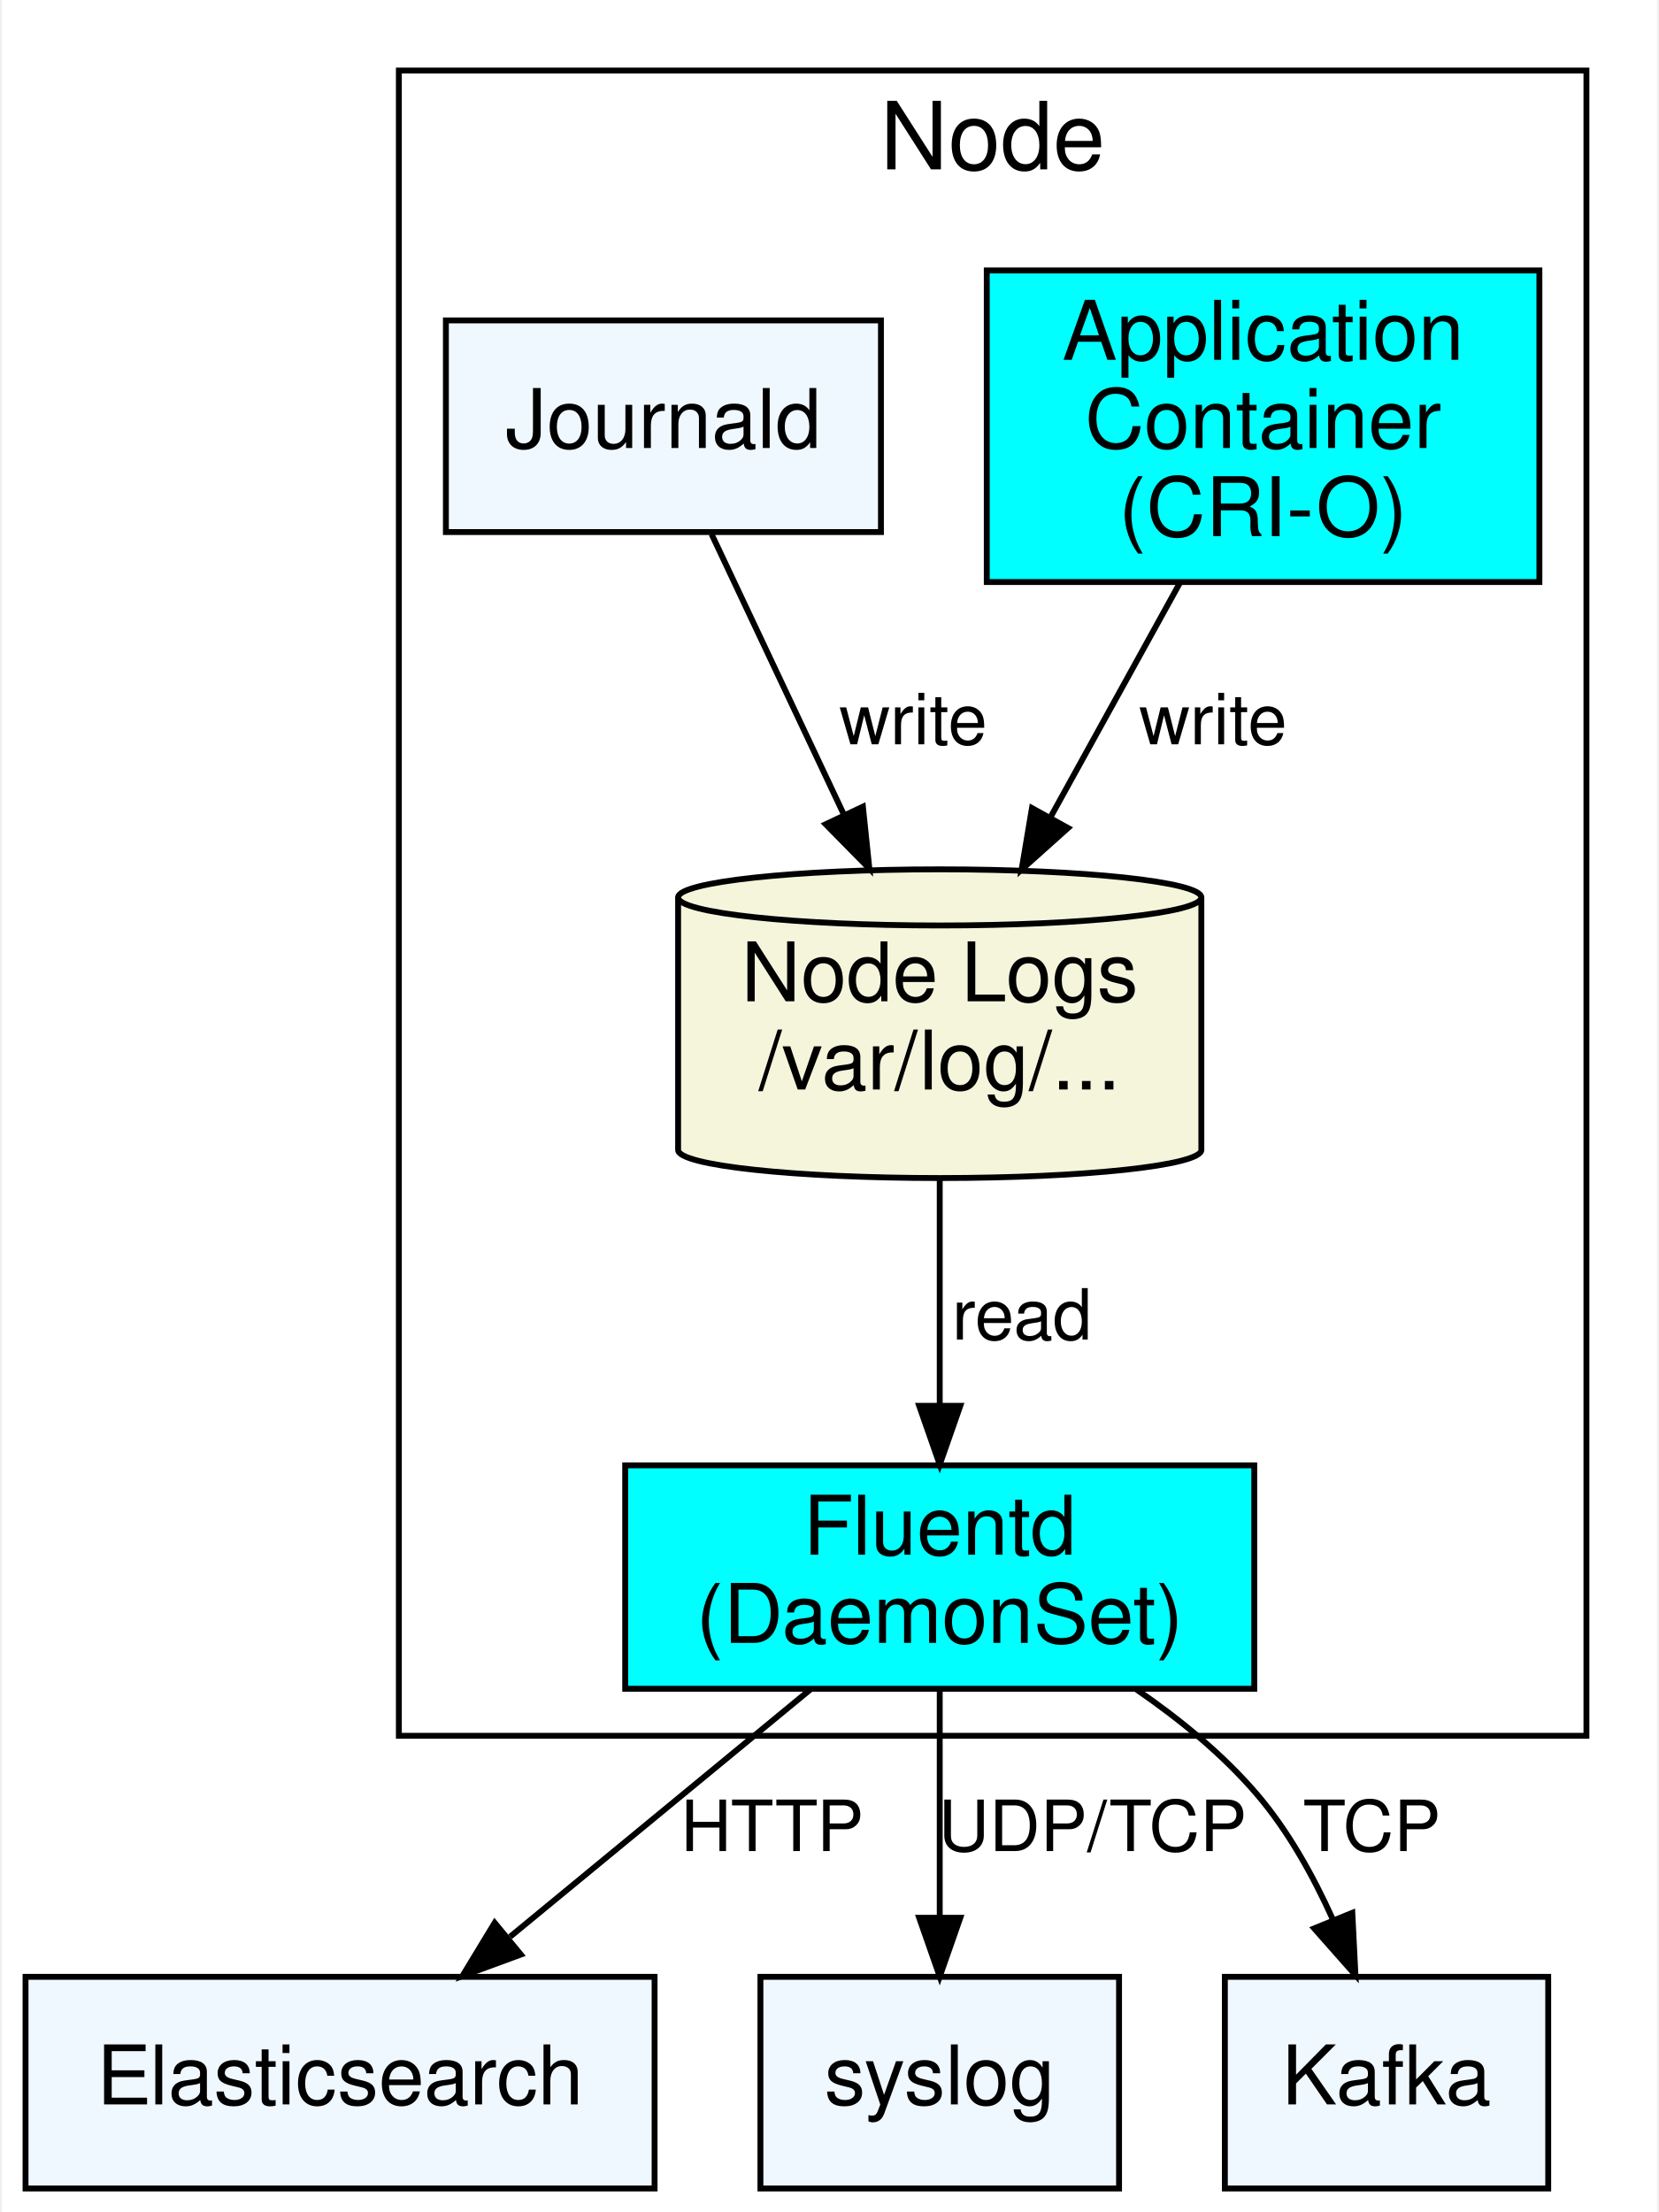
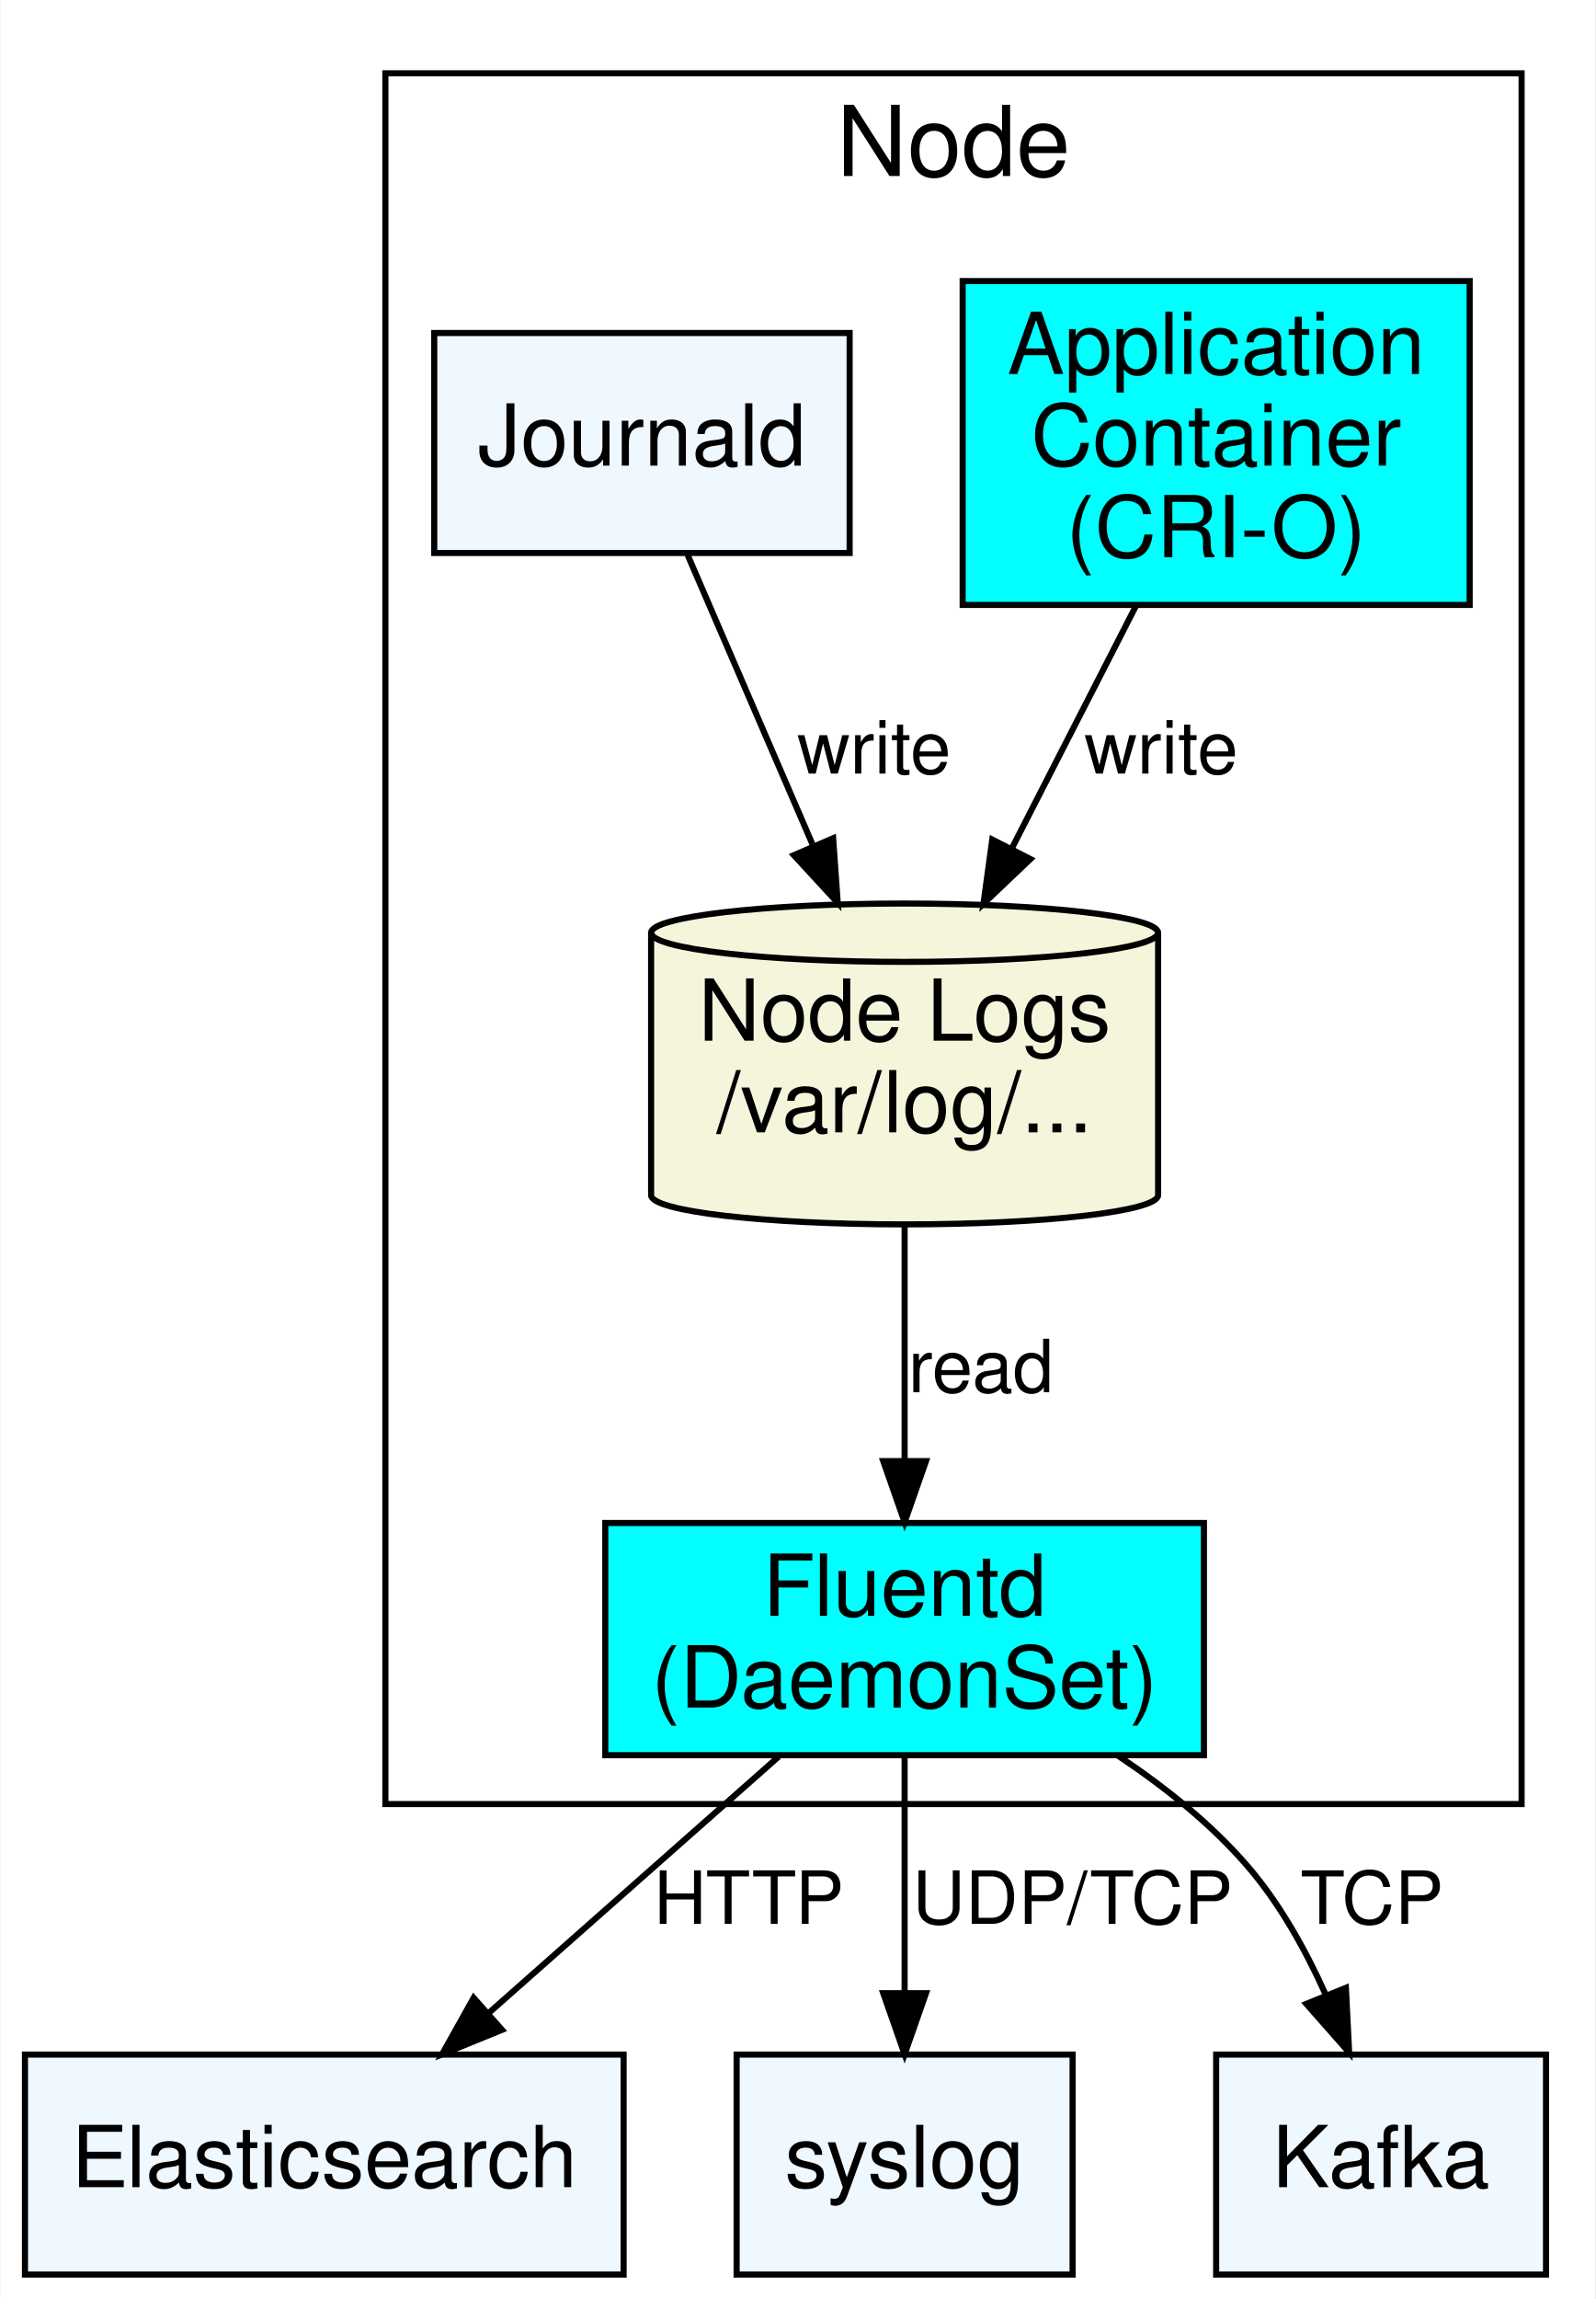
- <svg xmlns="http://www.w3.org/2000/svg" width="282pt" height="376pt" viewBox="0.00 0.00 281.50 376.25">
+ <svg xmlns="http://www.w3.org/2000/svg" width="261pt" height="376pt" viewBox="0.00 0.00 261.00 376.25">
  <g id="graph0" class="graph" transform="scale(1 1) rotate(0) translate(4 372.25)">
-     <polygon fill="white" stroke="transparent" points="-4,4 -4,-372.25 277.5,-372.25 277.5,4 -4,4" />
+     <polygon fill="white" stroke="transparent" points="-4,4 -4,-372.25 257,-372.25 257,4 -4,4" />
    <g id="clust1" class="cluster">
-       <polygon fill="none" stroke="black" points="63.5,-77 63.5,-360.25 265.5,-360.25 265.5,-77 63.5,-77" />
-       <text text-anchor="middle" x="164.5" y="-343.45" font-family="Helvetica,sans-Serif" font-size="16.00">Node</text>
+       <polygon fill="none" stroke="black" points="59,-77 59,-360.25 245,-360.25 245,-77 59,-77" />
+       <text text-anchor="middle" x="152" y="-343.45" font-family="helvetica" font-size="16.00">Node</text>
    </g>
    <g id="node1" class="node">
-       <path fill="beige" stroke="black" d="M200,-219.6C200,-222.24 180.05,-224.38 155.5,-224.38 130.95,-224.38 111,-222.24 111,-219.6 111,-219.6 111,-176.65 111,-176.65 111,-174.01 130.95,-171.87 155.5,-171.87 180.05,-171.87 200,-174.01 200,-176.65 200,-176.65 200,-219.6 200,-219.6" />
-       <path fill="none" stroke="black" d="M200,-219.6C200,-216.97 180.05,-214.83 155.5,-214.83 130.95,-214.83 111,-216.97 111,-219.6" />
-       <text text-anchor="middle" x="155.5" y="-201.93" font-family="Helvetica,sans-Serif" font-size="14.00">Node Logs</text>
-       <text text-anchor="middle" x="155.5" y="-186.93" font-family="Helvetica,sans-Serif" font-size="14.00">/var/log/...</text>
+       <path fill="beige" stroke="black" d="M185.5,-219.6C185.5,-222.24 166.9,-224.38 144,-224.38 121.1,-224.38 102.5,-222.24 102.5,-219.6 102.5,-219.6 102.5,-176.65 102.5,-176.65 102.5,-174.01 121.1,-171.87 144,-171.87 166.9,-171.87 185.5,-174.01 185.5,-176.65 185.5,-176.65 185.5,-219.6 185.5,-219.6" />
+       <path fill="none" stroke="black" d="M185.5,-219.6C185.5,-216.97 166.9,-214.83 144,-214.83 121.1,-214.83 102.5,-216.97 102.5,-219.6" />
+       <text text-anchor="middle" x="144" y="-201.93" font-family="helvetica" font-size="14.00">Node Logs</text>
+       <text text-anchor="middle" x="144" y="-186.93" font-family="helvetica" font-size="14.00">/var/log/...</text>
    </g>
    <g id="node4" class="node">
-       <polygon fill="cyan" stroke="black" points="209,-123 102,-123 102,-85 209,-85 209,-123" />
-       <text text-anchor="middle" x="155.5" y="-107.8" font-family="Helvetica,sans-Serif" font-size="14.00">Fluentd</text>
-       <text text-anchor="middle" x="155.5" y="-92.8" font-family="Helvetica,sans-Serif" font-size="14.00">(DaemonSet)</text>
+       <polygon fill="cyan" stroke="black" points="193,-123 95,-123 95,-85 193,-85 193,-123" />
+       <text text-anchor="middle" x="144" y="-107.8" font-family="helvetica" font-size="14.00">Fluentd</text>
+       <text text-anchor="middle" x="144" y="-92.8" font-family="helvetica" font-size="14.00">(DaemonSet)</text>
    </g>
    <g id="edge3" class="edge">
-       <path fill="none" stroke="black" d="M155.5,-171.95C155.5,-160 155.5,-145.67 155.5,-133.34" />
-       <polygon fill="black" stroke="black" points="159,-133.13 155.5,-123.13 152,-133.13 159,-133.13" />
-       <text text-anchor="middle" x="169.5" y="-144.4" font-family="Helvetica,sans-Serif" font-size="12.00">read</text>
+       <path fill="none" stroke="black" d="M144,-171.95C144,-160 144,-145.67 144,-133.34" />
+       <polygon fill="black" stroke="black" points="147.5,-133.13 144,-123.13 140.5,-133.13 147.5,-133.13" />
+       <text text-anchor="middle" x="156.5" y="-144.4" font-family="helvetica" font-size="12.00">read</text>
    </g>
    <g id="node2" class="node">
-       <polygon fill="cyan" stroke="black" points="257.5,-326.25 163.5,-326.25 163.5,-273.25 257.5,-273.25 257.5,-326.25" />
-       <text text-anchor="middle" x="210.5" y="-311.05" font-family="Helvetica,sans-Serif" font-size="14.00">Application</text>
-       <text text-anchor="middle" x="210.5" y="-296.05" font-family="Helvetica,sans-Serif" font-size="14.00">Container</text>
-       <text text-anchor="middle" x="210.5" y="-281.05" font-family="Helvetica,sans-Serif" font-size="14.00">(CRI-O)</text>
+       <polygon fill="cyan" stroke="black" points="236.5,-326.25 153.5,-326.25 153.5,-273.25 236.5,-273.25 236.5,-326.25" />
+       <text text-anchor="middle" x="195" y="-311.05" font-family="helvetica" font-size="14.00">Application</text>
+       <text text-anchor="middle" x="195" y="-296.05" font-family="helvetica" font-size="14.00">Container</text>
+       <text text-anchor="middle" x="195" y="-281.05" font-family="helvetica" font-size="14.00">(CRI-O)</text>
    </g>
    <g id="edge1" class="edge">
-       <path fill="none" stroke="black" d="M196.34,-273.09C189.68,-261.03 181.64,-246.48 174.47,-233.48" />
-       <polygon fill="black" stroke="black" points="177.32,-231.41 169.43,-224.35 171.19,-234.8 177.32,-231.41" />
-       <text text-anchor="middle" x="202" y="-245.65" font-family="Helvetica,sans-Serif" font-size="12.00">write</text>
+       <path fill="none" stroke="black" d="M181.87,-273.09C175.69,-261.03 168.24,-246.48 161.59,-233.48" />
+       <polygon fill="black" stroke="black" points="164.59,-231.66 156.91,-224.35 158.35,-234.85 164.59,-231.66" />
+       <text text-anchor="middle" x="186" y="-245.65" font-family="helvetica" font-size="12.00">write</text>
    </g>
    <g id="node3" class="node">
-       <polygon fill="aliceblue" stroke="black" points="145.5,-317.75 71.5,-317.75 71.5,-281.75 145.5,-281.75 145.5,-317.75" />
-       <text text-anchor="middle" x="108.5" y="-296.05" font-family="Helvetica,sans-Serif" font-size="14.00">Journald</text>
+       <polygon fill="aliceblue" stroke="black" points="135,-317.75 67,-317.75 67,-281.75 135,-281.75 135,-317.75" />
+       <text text-anchor="middle" x="101" y="-296.05" font-family="helvetica" font-size="14.00">Journald</text>
    </g>
    <g id="edge2" class="edge">
-       <path fill="none" stroke="black" d="M116.69,-281.4C122.89,-268.25 131.61,-249.77 139.21,-233.66" />
-       <polygon fill="black" stroke="black" points="142.43,-235.04 143.53,-224.5 136.1,-232.05 142.43,-235.04" />
-       <text text-anchor="middle" x="151" y="-245.65" font-family="Helvetica,sans-Serif" font-size="12.00">write</text>
+       <path fill="none" stroke="black" d="M108.49,-281.4C114.11,-268.38 121.99,-250.12 128.9,-234.11" />
+       <polygon fill="black" stroke="black" points="132.3,-235.07 133.05,-224.5 125.87,-232.29 132.3,-235.07" />
+       <text text-anchor="middle" x="139" y="-245.65" font-family="helvetica" font-size="12.00">write</text>
    </g>
    <g id="node5" class="node">
-       <polygon fill="aliceblue" stroke="black" points="107,-36 0,-36 0,0 107,0 107,-36" />
-       <text text-anchor="middle" x="53.5" y="-14.3" font-family="Helvetica,sans-Serif" font-size="14.00">Elasticsearch</text>
+       <polygon fill="aliceblue" stroke="black" points="98,-36 0,-36 0,0 98,0 98,-36" />
+       <text text-anchor="middle" x="49" y="-14.3" font-family="helvetica" font-size="14.00">Elasticsearch</text>
    </g>
    <g id="edge4" class="edge">
-       <path fill="none" stroke="black" d="M133.62,-84.98C118.66,-72.66 98.69,-56.21 82.42,-42.82" />
-       <polygon fill="black" stroke="black" points="84.25,-39.79 74.3,-36.13 79.8,-45.19 84.25,-39.79" />
-       <text text-anchor="middle" x="127" y="-57.4" font-family="Helvetica,sans-Serif" font-size="12.00">HTTP</text>
+       <path fill="none" stroke="black" d="M123.39,-84.77C109.45,-72.45 90.9,-56.05 75.81,-42.71" />
+       <polygon fill="black" stroke="black" points="78.09,-40.05 68.28,-36.05 73.45,-45.29 78.09,-40.05" />
+       <text text-anchor="middle" x="118.5" y="-57.4" font-family="helvetica" font-size="12.00">HTTP</text>
    </g>
    <g id="node6" class="node">
-       <polygon fill="aliceblue" stroke="black" points="186,-36 125,-36 125,0 186,0 186,-36" />
-       <text text-anchor="middle" x="155.5" y="-14.3" font-family="Helvetica,sans-Serif" font-size="14.00">syslog</text>
+       <polygon fill="aliceblue" stroke="black" points="171.5,-36 116.5,-36 116.5,0 171.5,0 171.5,-36" />
+       <text text-anchor="middle" x="144" y="-14.3" font-family="helvetica" font-size="14.00">syslog</text>
    </g>
    <g id="edge5" class="edge">
-       <path fill="none" stroke="black" d="M155.5,-84.77C155.5,-73.46 155.5,-58.73 155.5,-46.07" />
-       <polygon fill="black" stroke="black" points="159,-46.05 155.5,-36.05 152,-46.05 159,-46.05" />
-       <text text-anchor="middle" x="181.5" y="-57.4" font-family="Helvetica,sans-Serif" font-size="12.00">UDP/TCP</text>
+       <path fill="none" stroke="black" d="M144,-84.77C144,-73.46 144,-58.73 144,-46.07" />
+       <polygon fill="black" stroke="black" points="147.5,-46.05 144,-36.05 140.5,-46.05 147.5,-46.05" />
+       <text text-anchor="middle" x="171.5" y="-57.4" font-family="helvetica" font-size="12.00">UDP/TCP</text>
    </g>
    <g id="node7" class="node">
-       <polygon fill="aliceblue" stroke="black" points="259,-36 204,-36 204,0 259,0 259,-36" />
-       <text text-anchor="middle" x="231.5" y="-14.3" font-family="Helvetica,sans-Serif" font-size="14.00">Kafka</text>
+       <polygon fill="aliceblue" stroke="black" points="249,-36 195,-36 195,0 249,0 249,-36" />
+       <text text-anchor="middle" x="222" y="-14.3" font-family="helvetica" font-size="14.00">Kafka</text>
    </g>
    <g id="edge6" class="edge">
-       <path fill="none" stroke="black" d="M188.96,-84.88C196.37,-79.79 203.72,-73.77 209.5,-67 214.74,-60.86 218.97,-53.27 222.28,-45.95" />
-       <polygon fill="black" stroke="black" points="225.68,-46.89 226.21,-36.3 219.19,-44.24 225.68,-46.89" />
-       <text text-anchor="middle" x="229" y="-57.4" font-family="Helvetica,sans-Serif" font-size="12.00">TCP</text>
+       <path fill="none" stroke="black" d="M179,-84.87C186.59,-79.81 194.09,-73.81 200,-67 205.29,-60.91 209.54,-53.33 212.84,-46.01" />
+       <polygon fill="black" stroke="black" points="216.24,-46.93 216.77,-36.35 209.76,-44.3 216.24,-46.93" />
+       <text text-anchor="middle" x="220.5" y="-57.4" font-family="helvetica" font-size="12.00">TCP</text>
    </g>
  </g>
</svg>
